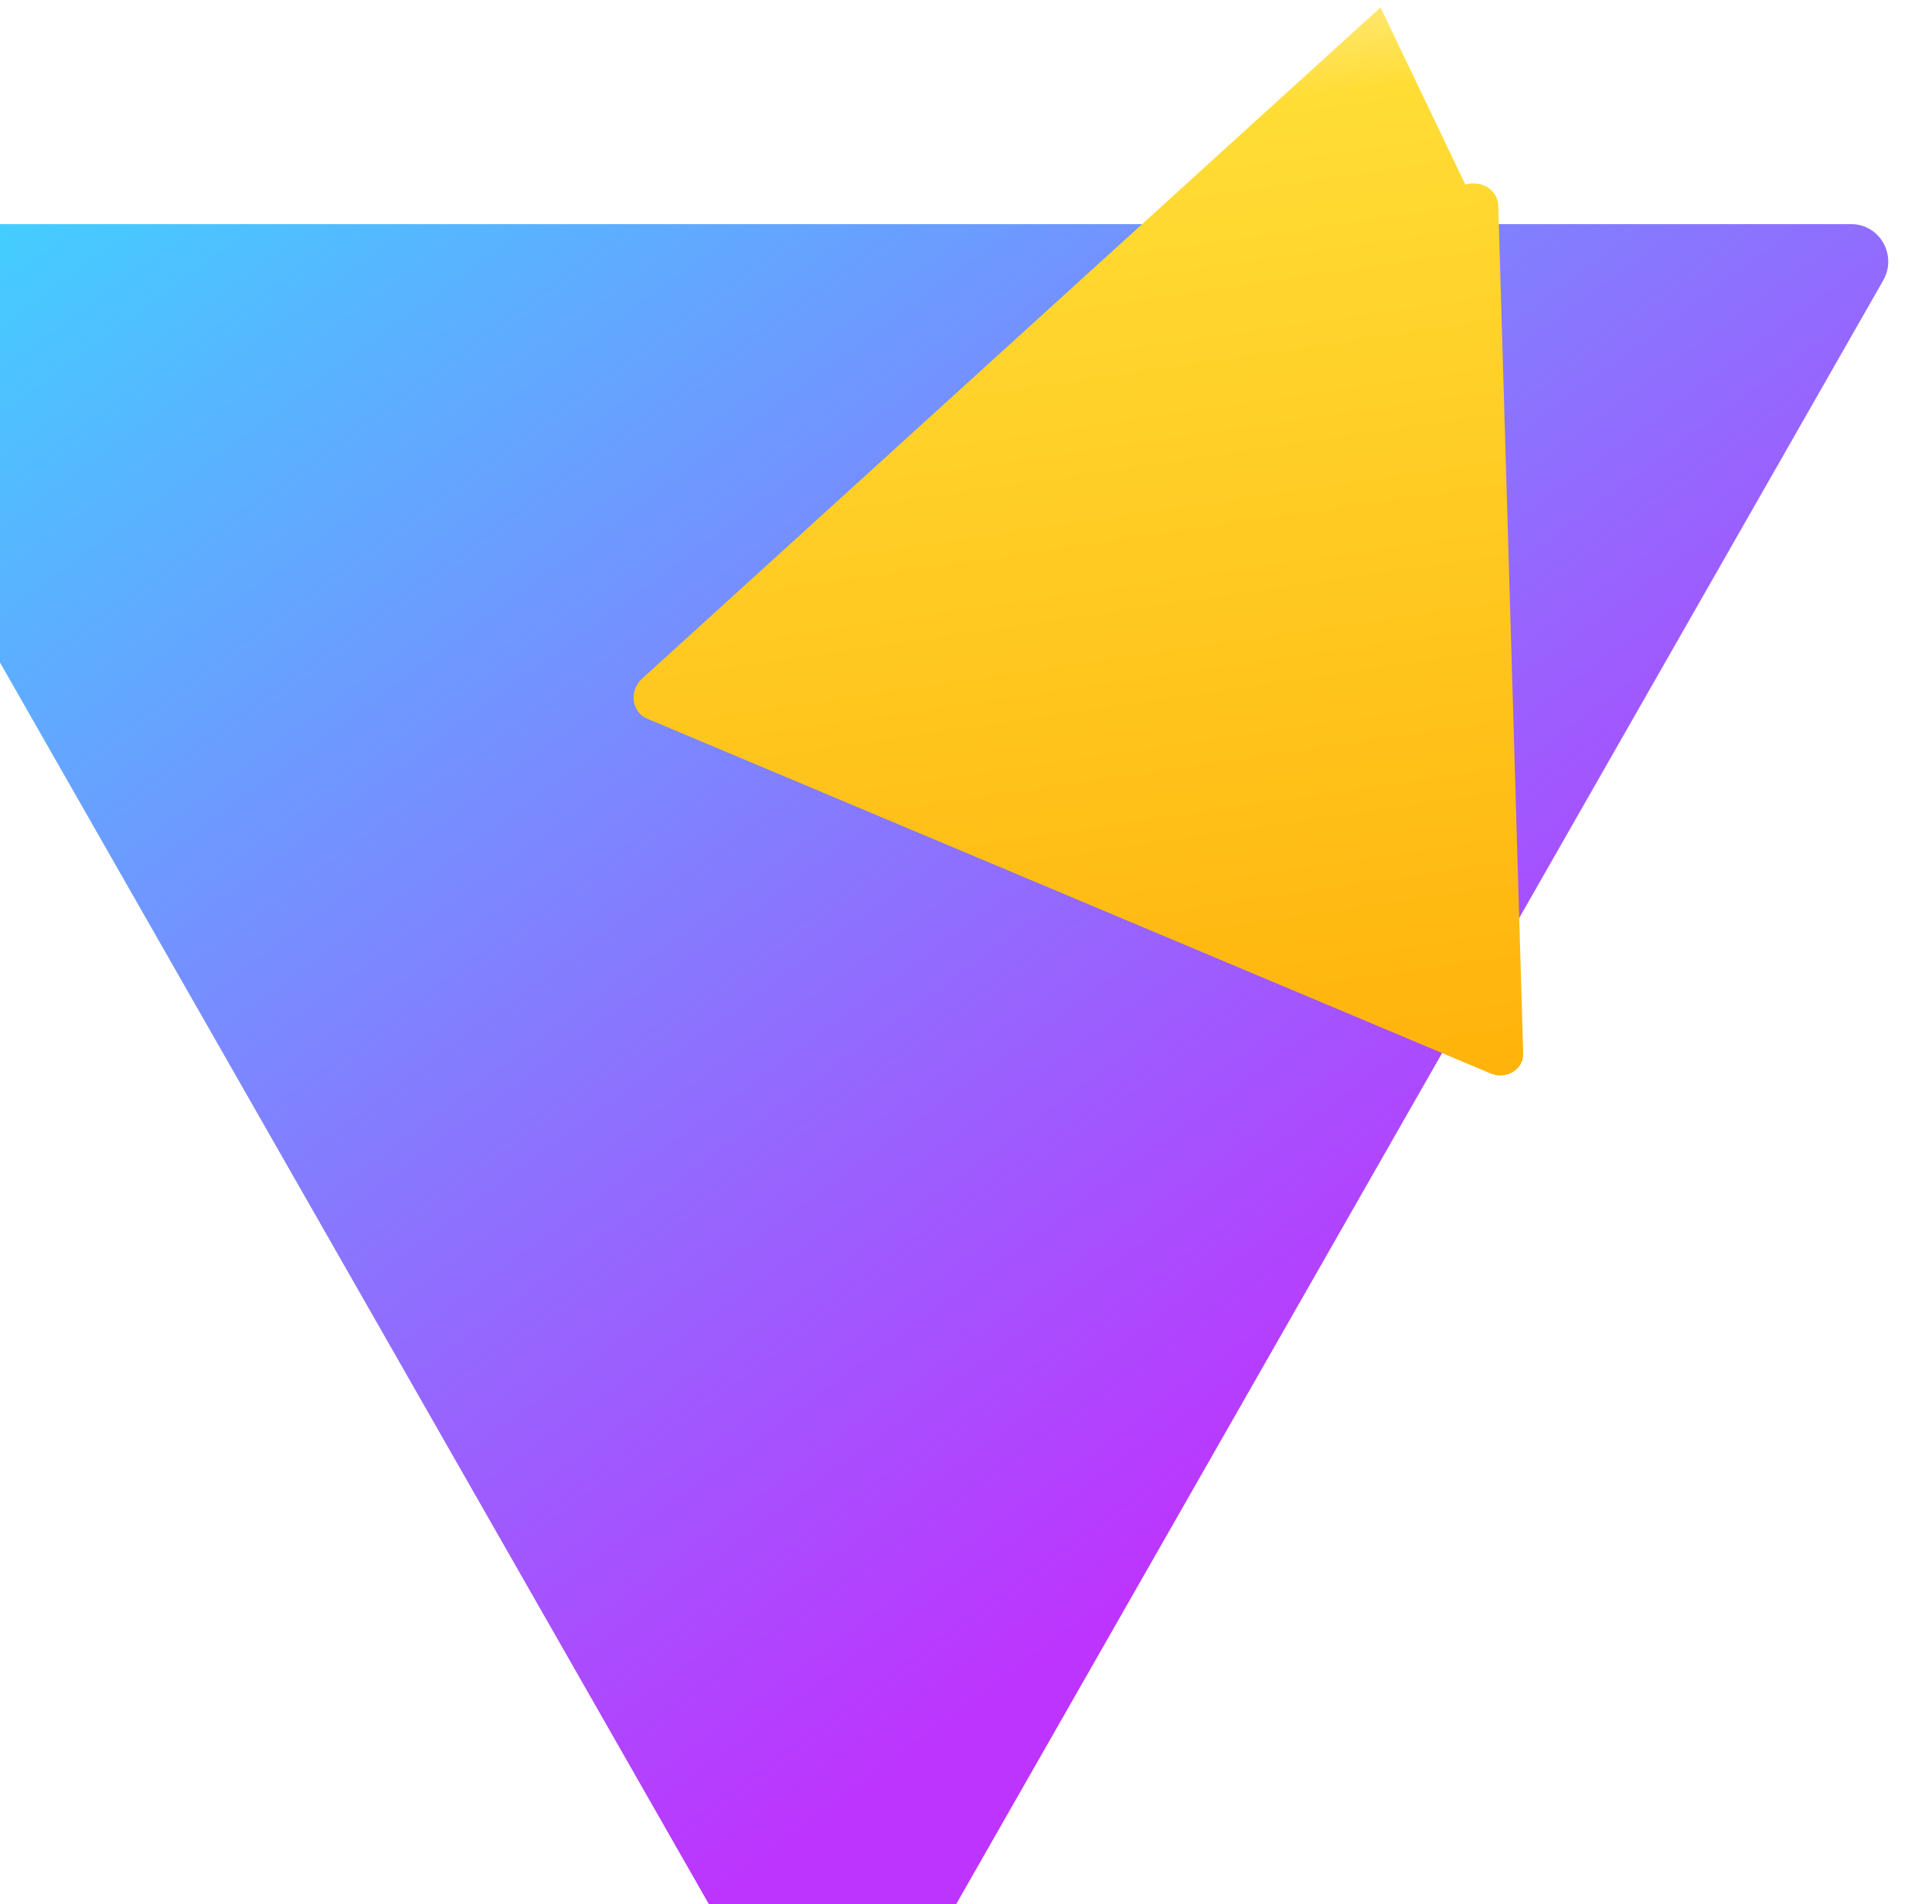
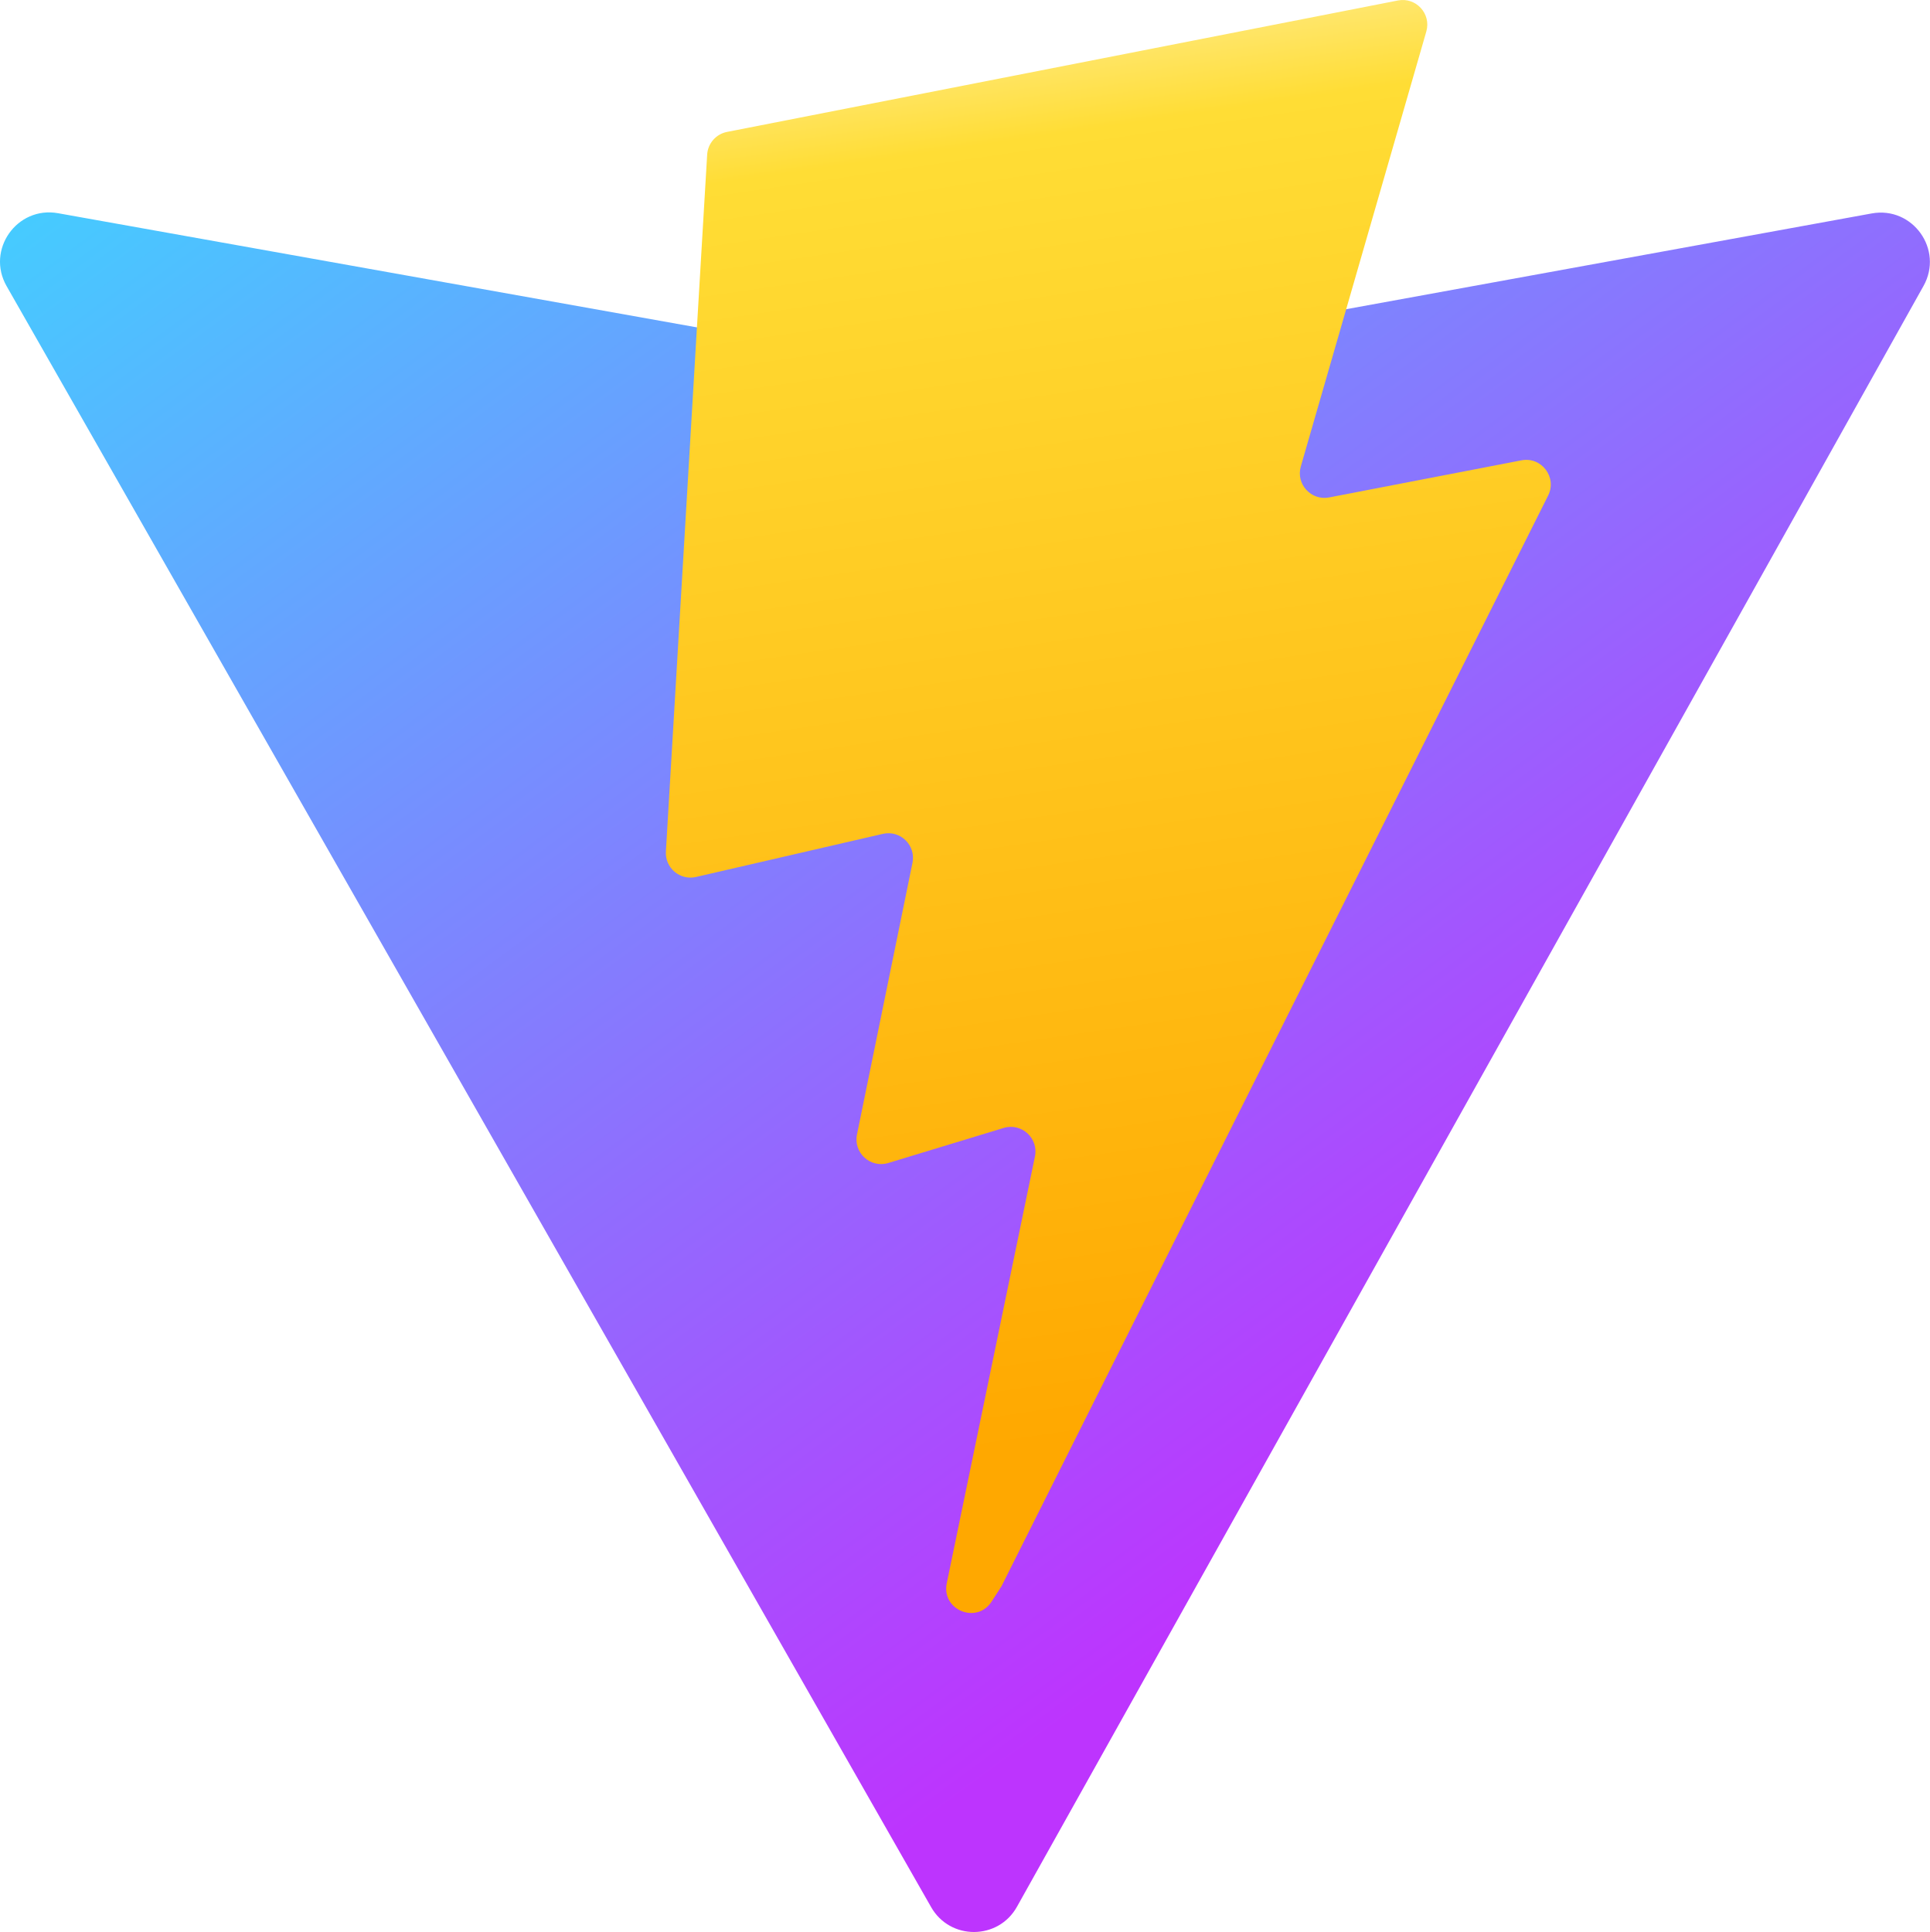
- <svg xmlns="http://www.w3.org/2000/svg" viewBox="0 0 410 404" fill="none">
-   <path d="m399.641 59.525-215.83 378.074c-3.181 5.574-11.087 5.574-14.268 0l-215.83-378.074c-3.042-5.33.722-11.956 6.774-11.956h432.376c6.052 0 9.816 6.626 6.774 11.956z" fill="url(#a)" />
-   <path d="m292.965 1.574-156.731 142.482c-2.765 2.511-2.196 7.078 1.051 8.445l179.101 75.346c3.246 1.366 6.959-.894 6.862-4.181l-5.291-180.027c-.097-3.287-3.537-5.487-6.992-4.466z" fill="url(#b)" />
+ <svg xmlns="http://www.w3.org/2000/svg" fill="none" viewBox="0 0 391.693 392.186">
+   <path fill="url(#a)" d="M390.397 58.047 206.4 387.067c-3.799 6.793-13.559 6.833-17.415.073L1.338 58.078c-4.2-7.366 2.098-16.29 10.446-14.797L195.98 76.205c1.175.21 2.378.208 3.553-.007l180.343-32.87c8.32-1.516 14.65 7.338 10.522 14.719z" style="fill:url(#a)" />
+   <path fill="url(#b)" d="m283.721.097-136.164 26.68a5 5 0 0 0-4.03 4.612l-8.376 141.463c-.197 3.332 2.863 5.918 6.115 5.168l37.91-8.749c3.547-.818 6.752 2.306 6.023 5.873l-11.263 55.153c-.758 3.712 2.727 6.886 6.352 5.785l23.415-7.114c3.63-1.102 7.118 2.081 6.35 5.796l-17.899 86.633c-1.12 5.42 6.088 8.374 9.094 3.728l2.008-3.103L314.21 100.594c1.858-3.707-1.346-7.935-5.418-7.149l-39.022 7.531c-3.667.707-6.787-2.708-5.752-6.296l25.47-88.291c1.035-3.594-2.096-7.012-5.767-6.292z" style="fill:url(#b)" />
  <defs>
-     <linearGradient id="a" x1="6" x2="235" y1="33" y2="344" gradientUnits="userSpaceOnUse">
-       <stop stop-color="#41d1ff" />
-       <stop offset="1" stop-color="#bd34fe" />
+     <linearGradient id="a" x1="6" x2="235" y1="33" y2="344" gradientTransform="translate(-9.244 -1.478)" gradientUnits="userSpaceOnUse">
+       <stop stop-color="#41D1FF" />
+       <stop offset="1" stop-color="#BD34FE" />
    </linearGradient>
-     <linearGradient id="b" x1="194.651" x2="236.076" y1="8.818" y2="292.989" gradientUnits="userSpaceOnUse">
-       <stop stop-color="#ffea83" />
-       <stop offset=".083" stop-color="#ffdd35" />
-       <stop offset="1" stop-color="#ffa800" />
+     <linearGradient id="b" x1="194.651" x2="236.076" y1="8.818" y2="292.989" gradientTransform="translate(-9.244 -1.478)" gradientUnits="userSpaceOnUse">
+       <stop stop-color="#FFEA83" />
+       <stop offset=".083" stop-color="#FFDD35" />
+       <stop offset="1" stop-color="#FFA800" />
    </linearGradient>
  </defs>
</svg>
